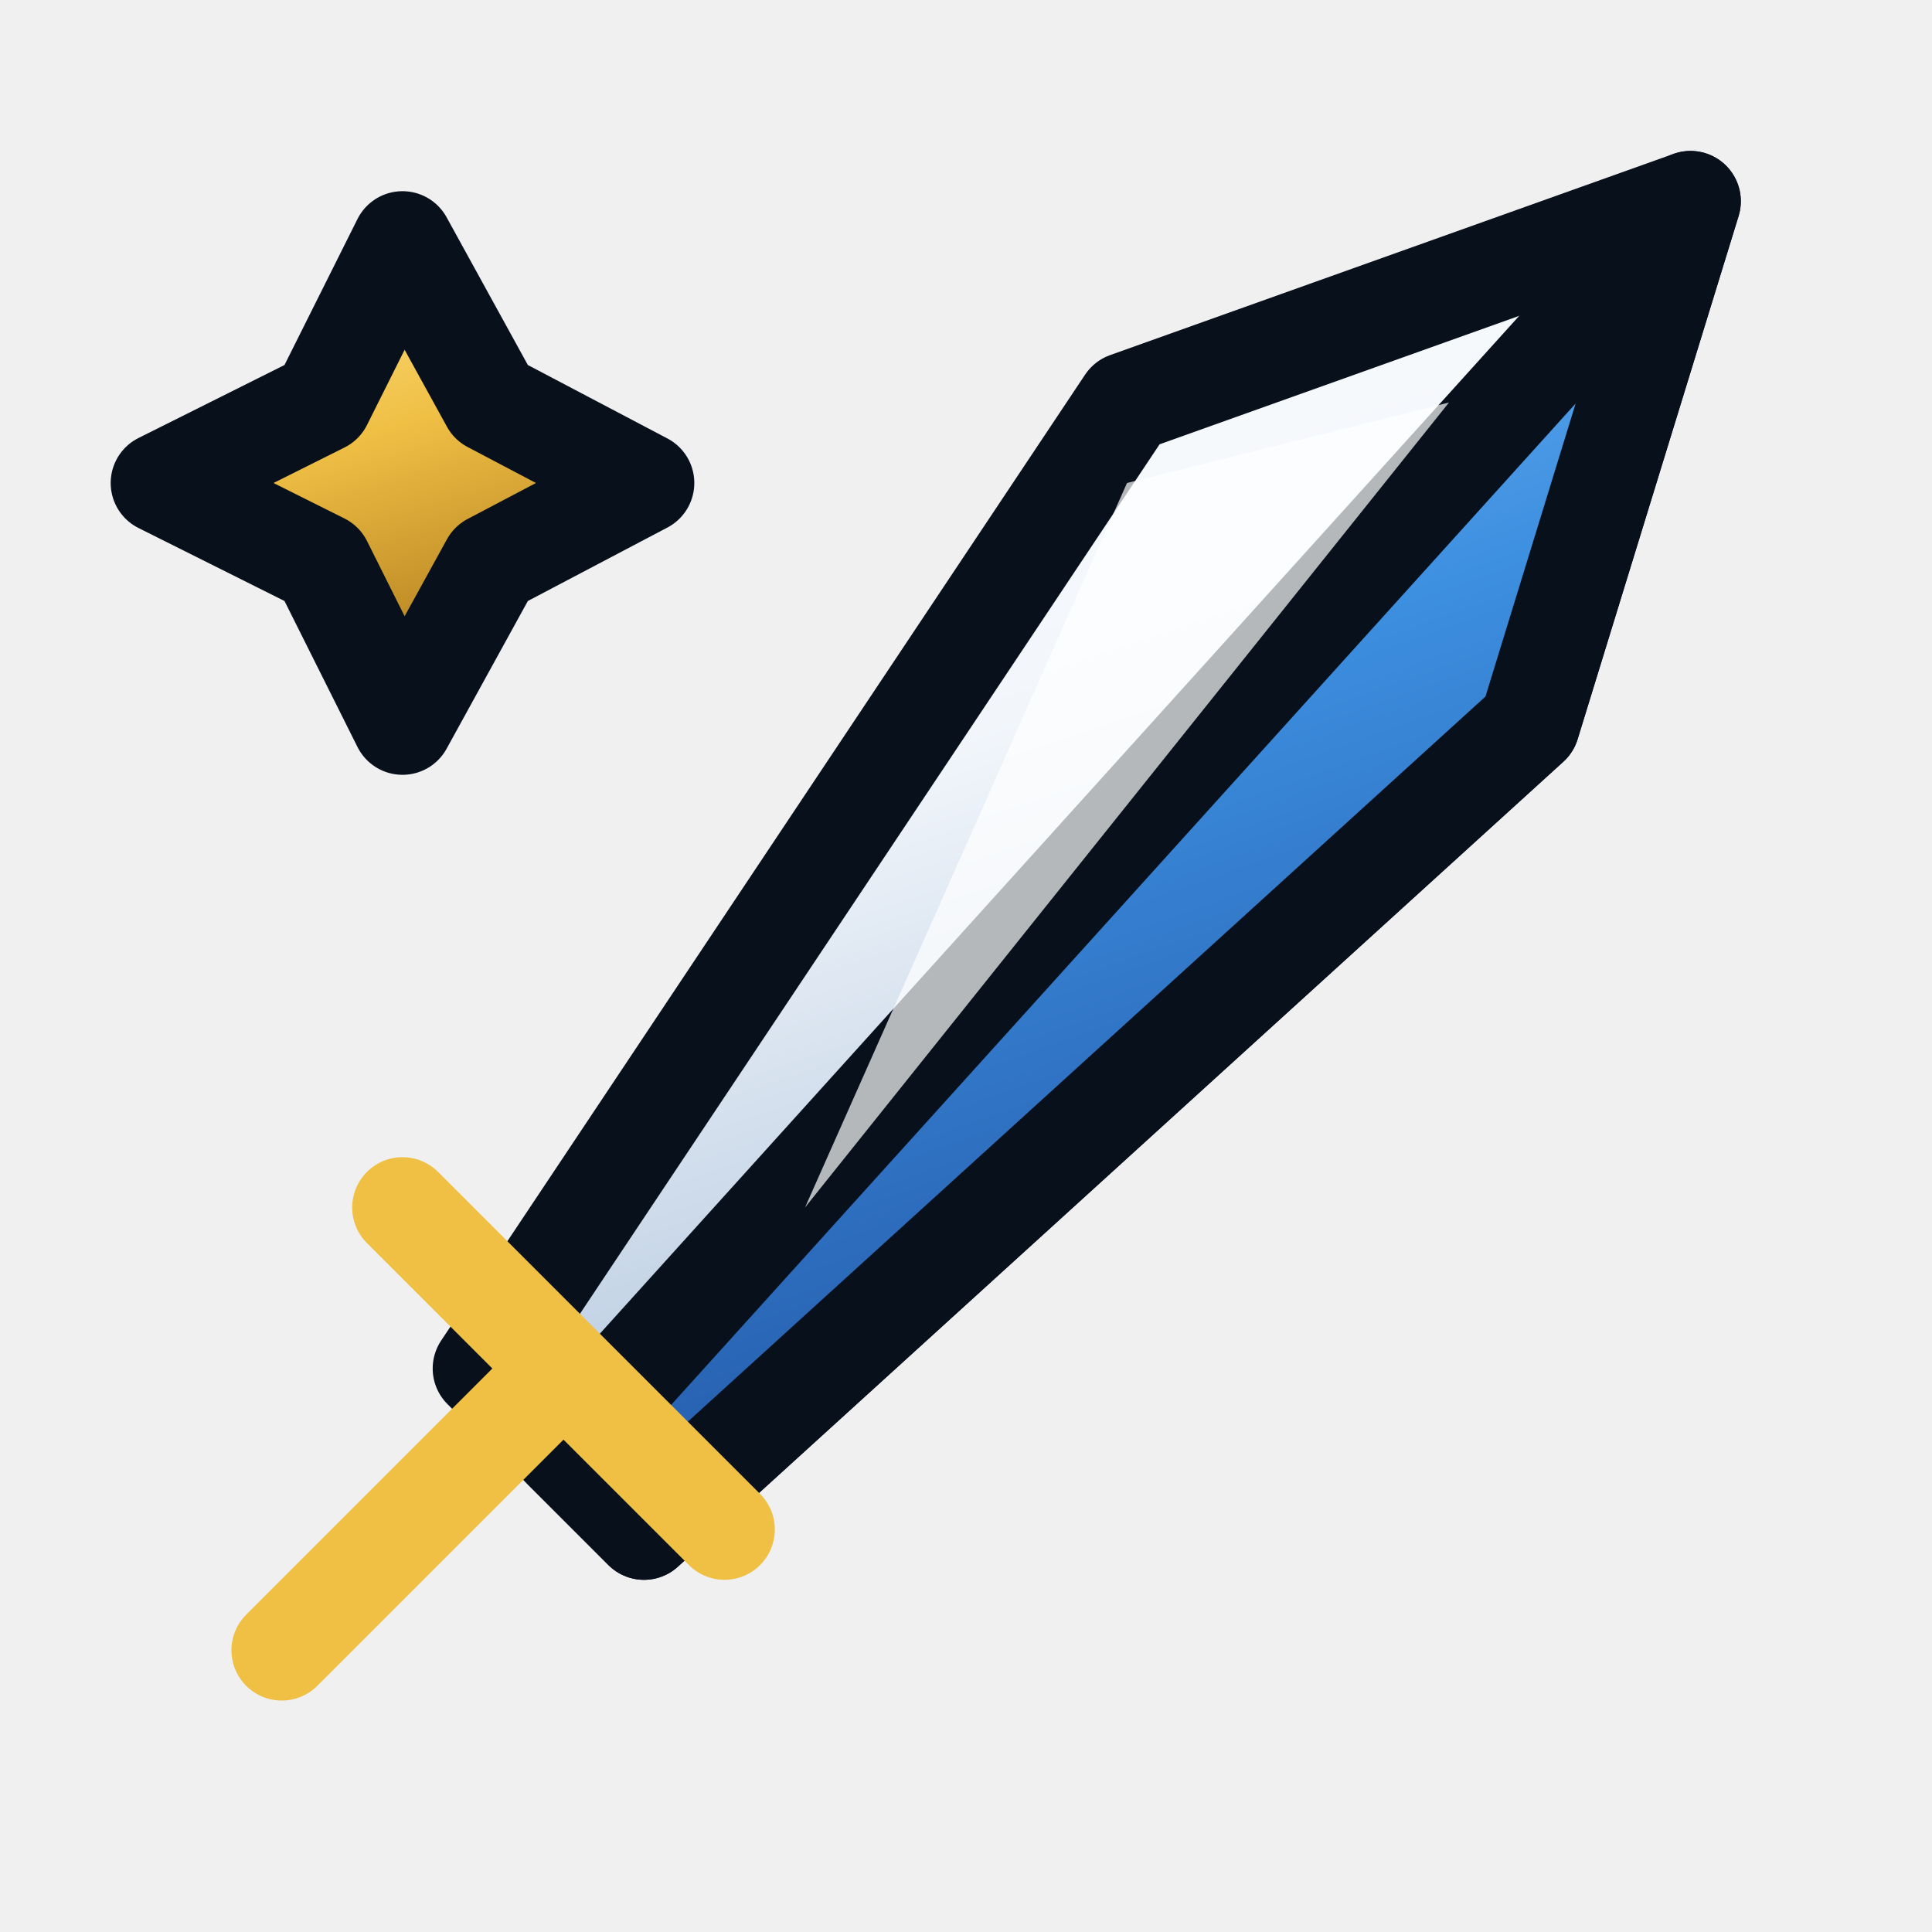
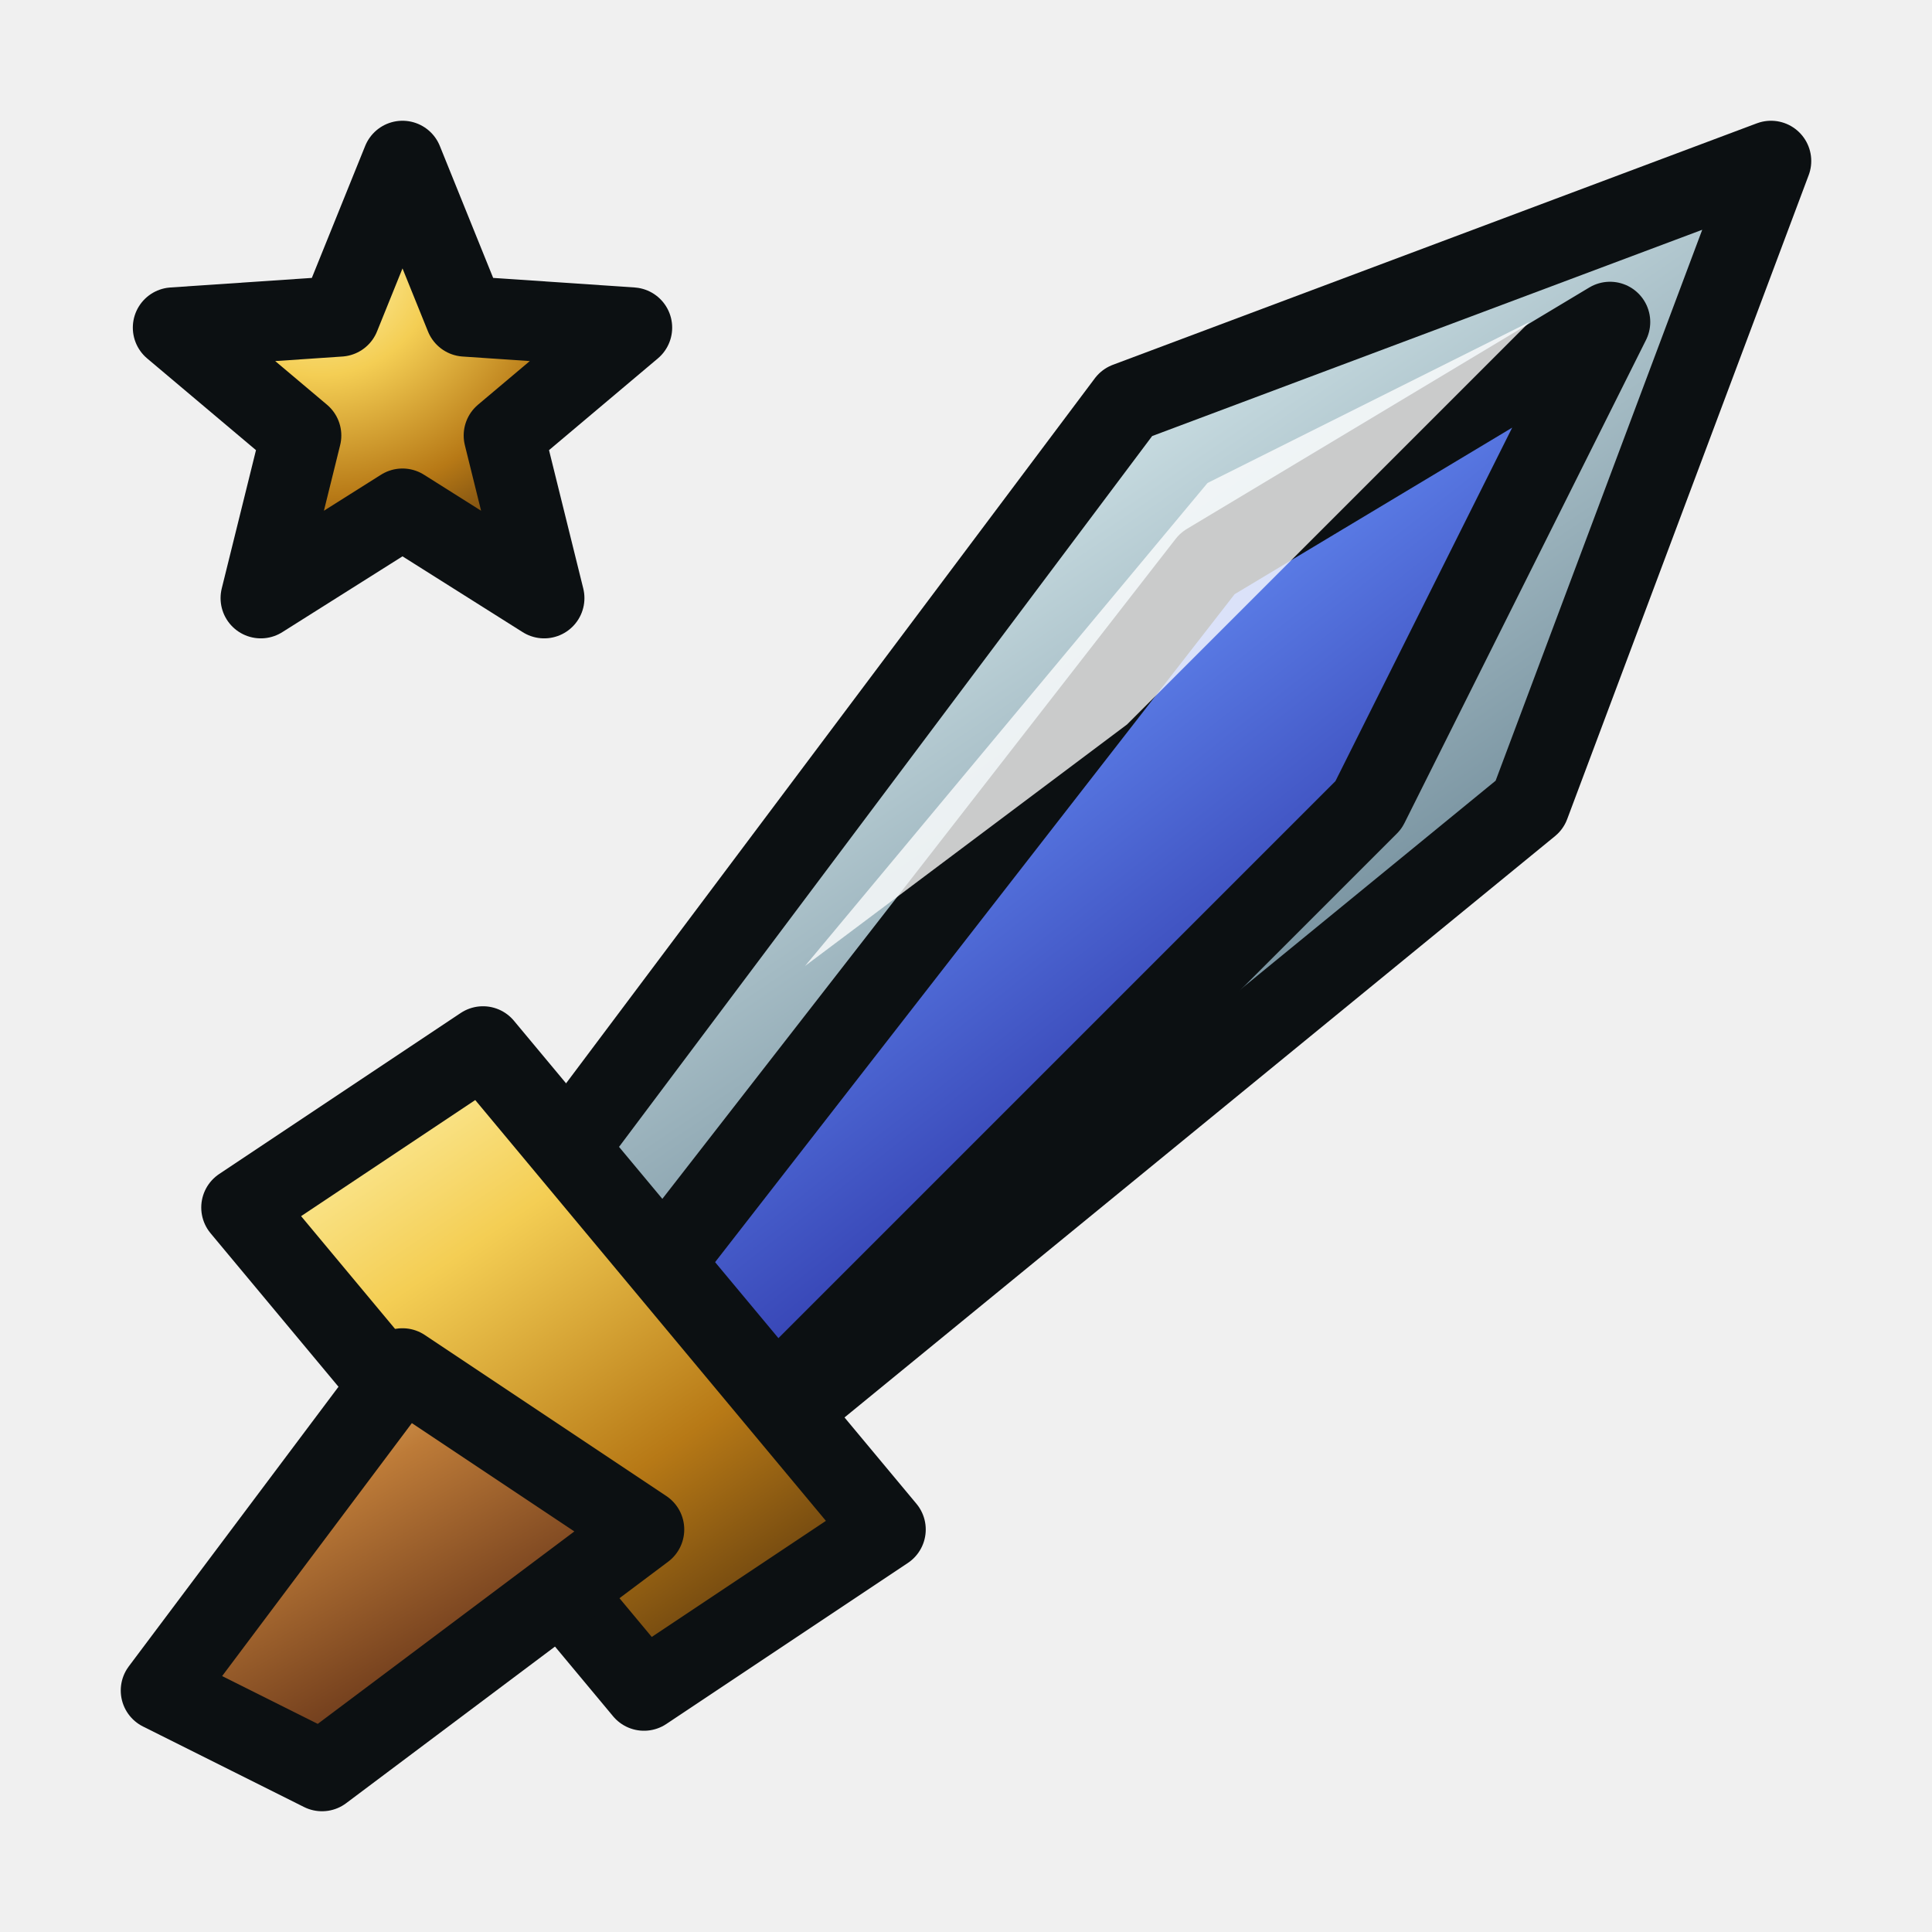
<svg xmlns="http://www.w3.org/2000/svg" viewBox="0 0 24 24">
  <defs>
-     <linearGradient id="hunter-g1" x1="0" y1="0" x2="0.3" y2="1">
-       <stop offset="0" stop-color="#ffffff" />
-       <stop offset="0.48" stop-color="#f2f6fb" />
-       <stop offset="1" stop-color="#a8bfd9" />
+     <linearGradient id="hunter-silver-l" x1="12%" y1="0%" x2="80%" y2="100%">
+       <stop offset="0" stop-color="#f7ffff" />
+       <stop offset=".32" stop-color="#c9dde2" />
+       <stop offset=".68" stop-color="#728d9b" />
+       <stop offset="1" stop-color="#293e51" />
    </linearGradient>
-     <linearGradient id="hunter-g2" x1="0" y1="0" x2="0.3" y2="1">
-       <stop offset="0" stop-color="#8ac9ff" />
-       <stop offset="0.48" stop-color="#3d8fe0" />
-       <stop offset="1" stop-color="#2254a4" />
+     <linearGradient id="hunter-blue-l" x1="12%" y1="0%" x2="80%" y2="100%">
+       <stop offset="0" stop-color="#d0edff" />
+       <stop offset=".32" stop-color="#658cf4" />
+       <stop offset=".68" stop-color="#313cad" />
+       <stop offset="1" stop-color="#13163f" />
    </linearGradient>
-     <linearGradient id="hunter-g3" x1="0" y1="0" x2="0.3" y2="1">
-       <stop offset="0" stop-color="#ffe89a" />
-       <stop offset="0.48" stop-color="#f0c045" />
-       <stop offset="1" stop-color="#ae791c" />
+     <linearGradient id="hunter-gold-l" x1="12%" y1="0%" x2="80%" y2="100%">
+       <stop offset="0" stop-color="#fff6b5" />
+       <stop offset=".32" stop-color="#f4ce54" />
+       <stop offset=".68" stop-color="#b77916" />
+       <stop offset="1" stop-color="#51310d" />
    </linearGradient>
+     <linearGradient id="hunter-wood-l" x1="12%" y1="0%" x2="80%" y2="100%">
+       <stop offset="0" stop-color="#f6cb81" />
+       <stop offset=".32" stop-color="#bd7b38" />
+       <stop offset=".68" stop-color="#78431f" />
+       <stop offset="1" stop-color="#301c15" />
+     </linearGradient>
+     <radialGradient id="hunter-gold-r" cx="32%" cy="24%" r="78%">
+       <stop offset="0" stop-color="#fff6b5" />
+       <stop offset=".32" stop-color="#f4ce54" />
+       <stop offset=".68" stop-color="#b77916" />
+       <stop offset="1" stop-color="#51310d" />
+     </radialGradient>
  </defs>
-   <g stroke="#08101c" stroke-width="1.25" stroke-linejoin="round" stroke-linecap="round">
-     <path d="m6 17 8-12 7-2.5L19 9 8 19Z" fill="url(#hunter-g1)" />
-     <path d="M21 2.5 19 9 8 19l-1-1Z" fill="url(#hunter-g2)" />
-     <path d="m5 15 4 4m-5.5 1.5L7 17" fill="none" stroke="#f0c045" />
-     <path d="m5 3 1.1 2L8 6l-1.9 1L5 9 4 7 2 6l2-1Z" fill="url(#hunter-g3)" />
-     <path d="m14 6 4-1-8 10Z" fill="#ffffff" opacity="0.7" stroke="none" />
+   <g stroke="#0c1012" stroke-width="1" stroke-linejoin="round" stroke-linecap="round">
+     <path d="m5 17 9-12 8-3-3 8L8 19Z" fill="url(#hunter-silver-l)" />
+     <path d="m8 16 7-9 5-3-3 6-8 8Z" fill="url(#hunter-blue-l)" />
+     <path d="m3 15 3-2 5 6-3 2Z" fill="url(#hunter-gold-l)" />
+     <path d="m2 21 3-4 3 2-4 3Z" fill="url(#hunter-wood-l)" />
+     <path d="M5.00,2.00 5.78,3.93 7.85,4.07 6.26,5.41 6.76,7.43 5.00,6.32 3.24,7.43 3.74,5.41 2.15,4.07 4.22,3.93Z" fill="url(#hunter-gold-r)" />
+     <path d="m10 12 5-6 4-2-5 5Z" fill="#fff" opacity=".78" stroke="none" />
  </g>
</svg>
